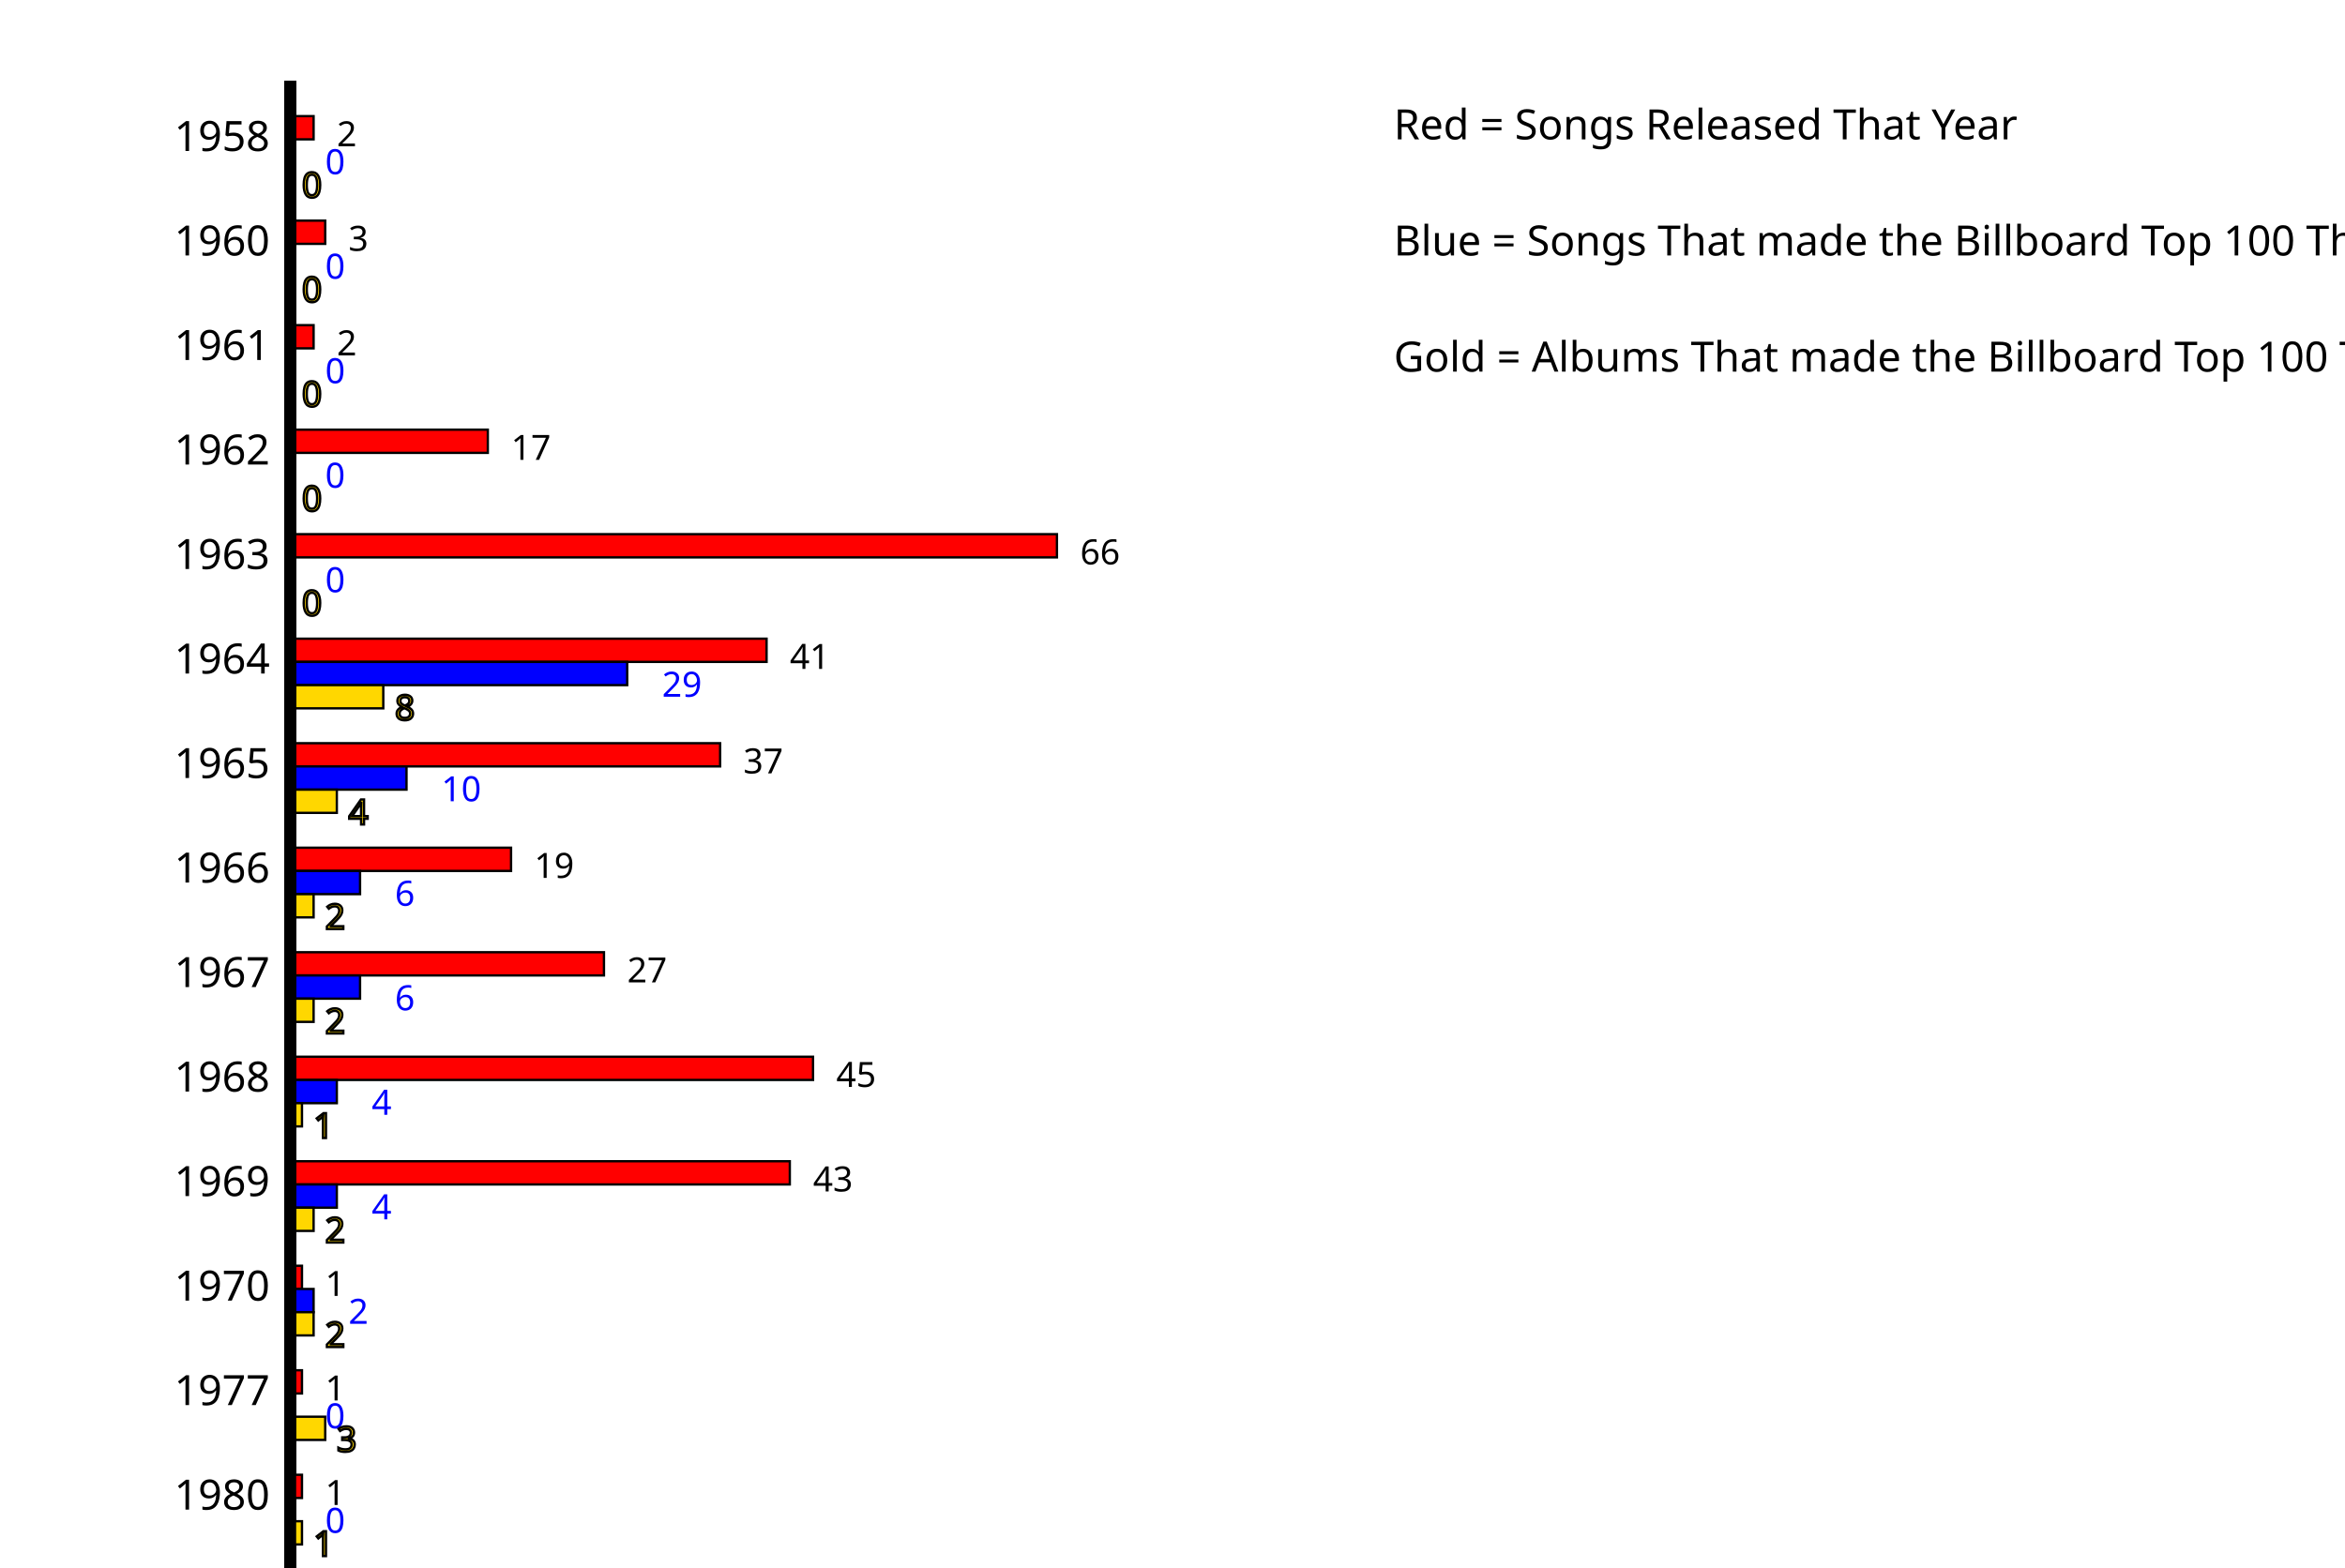
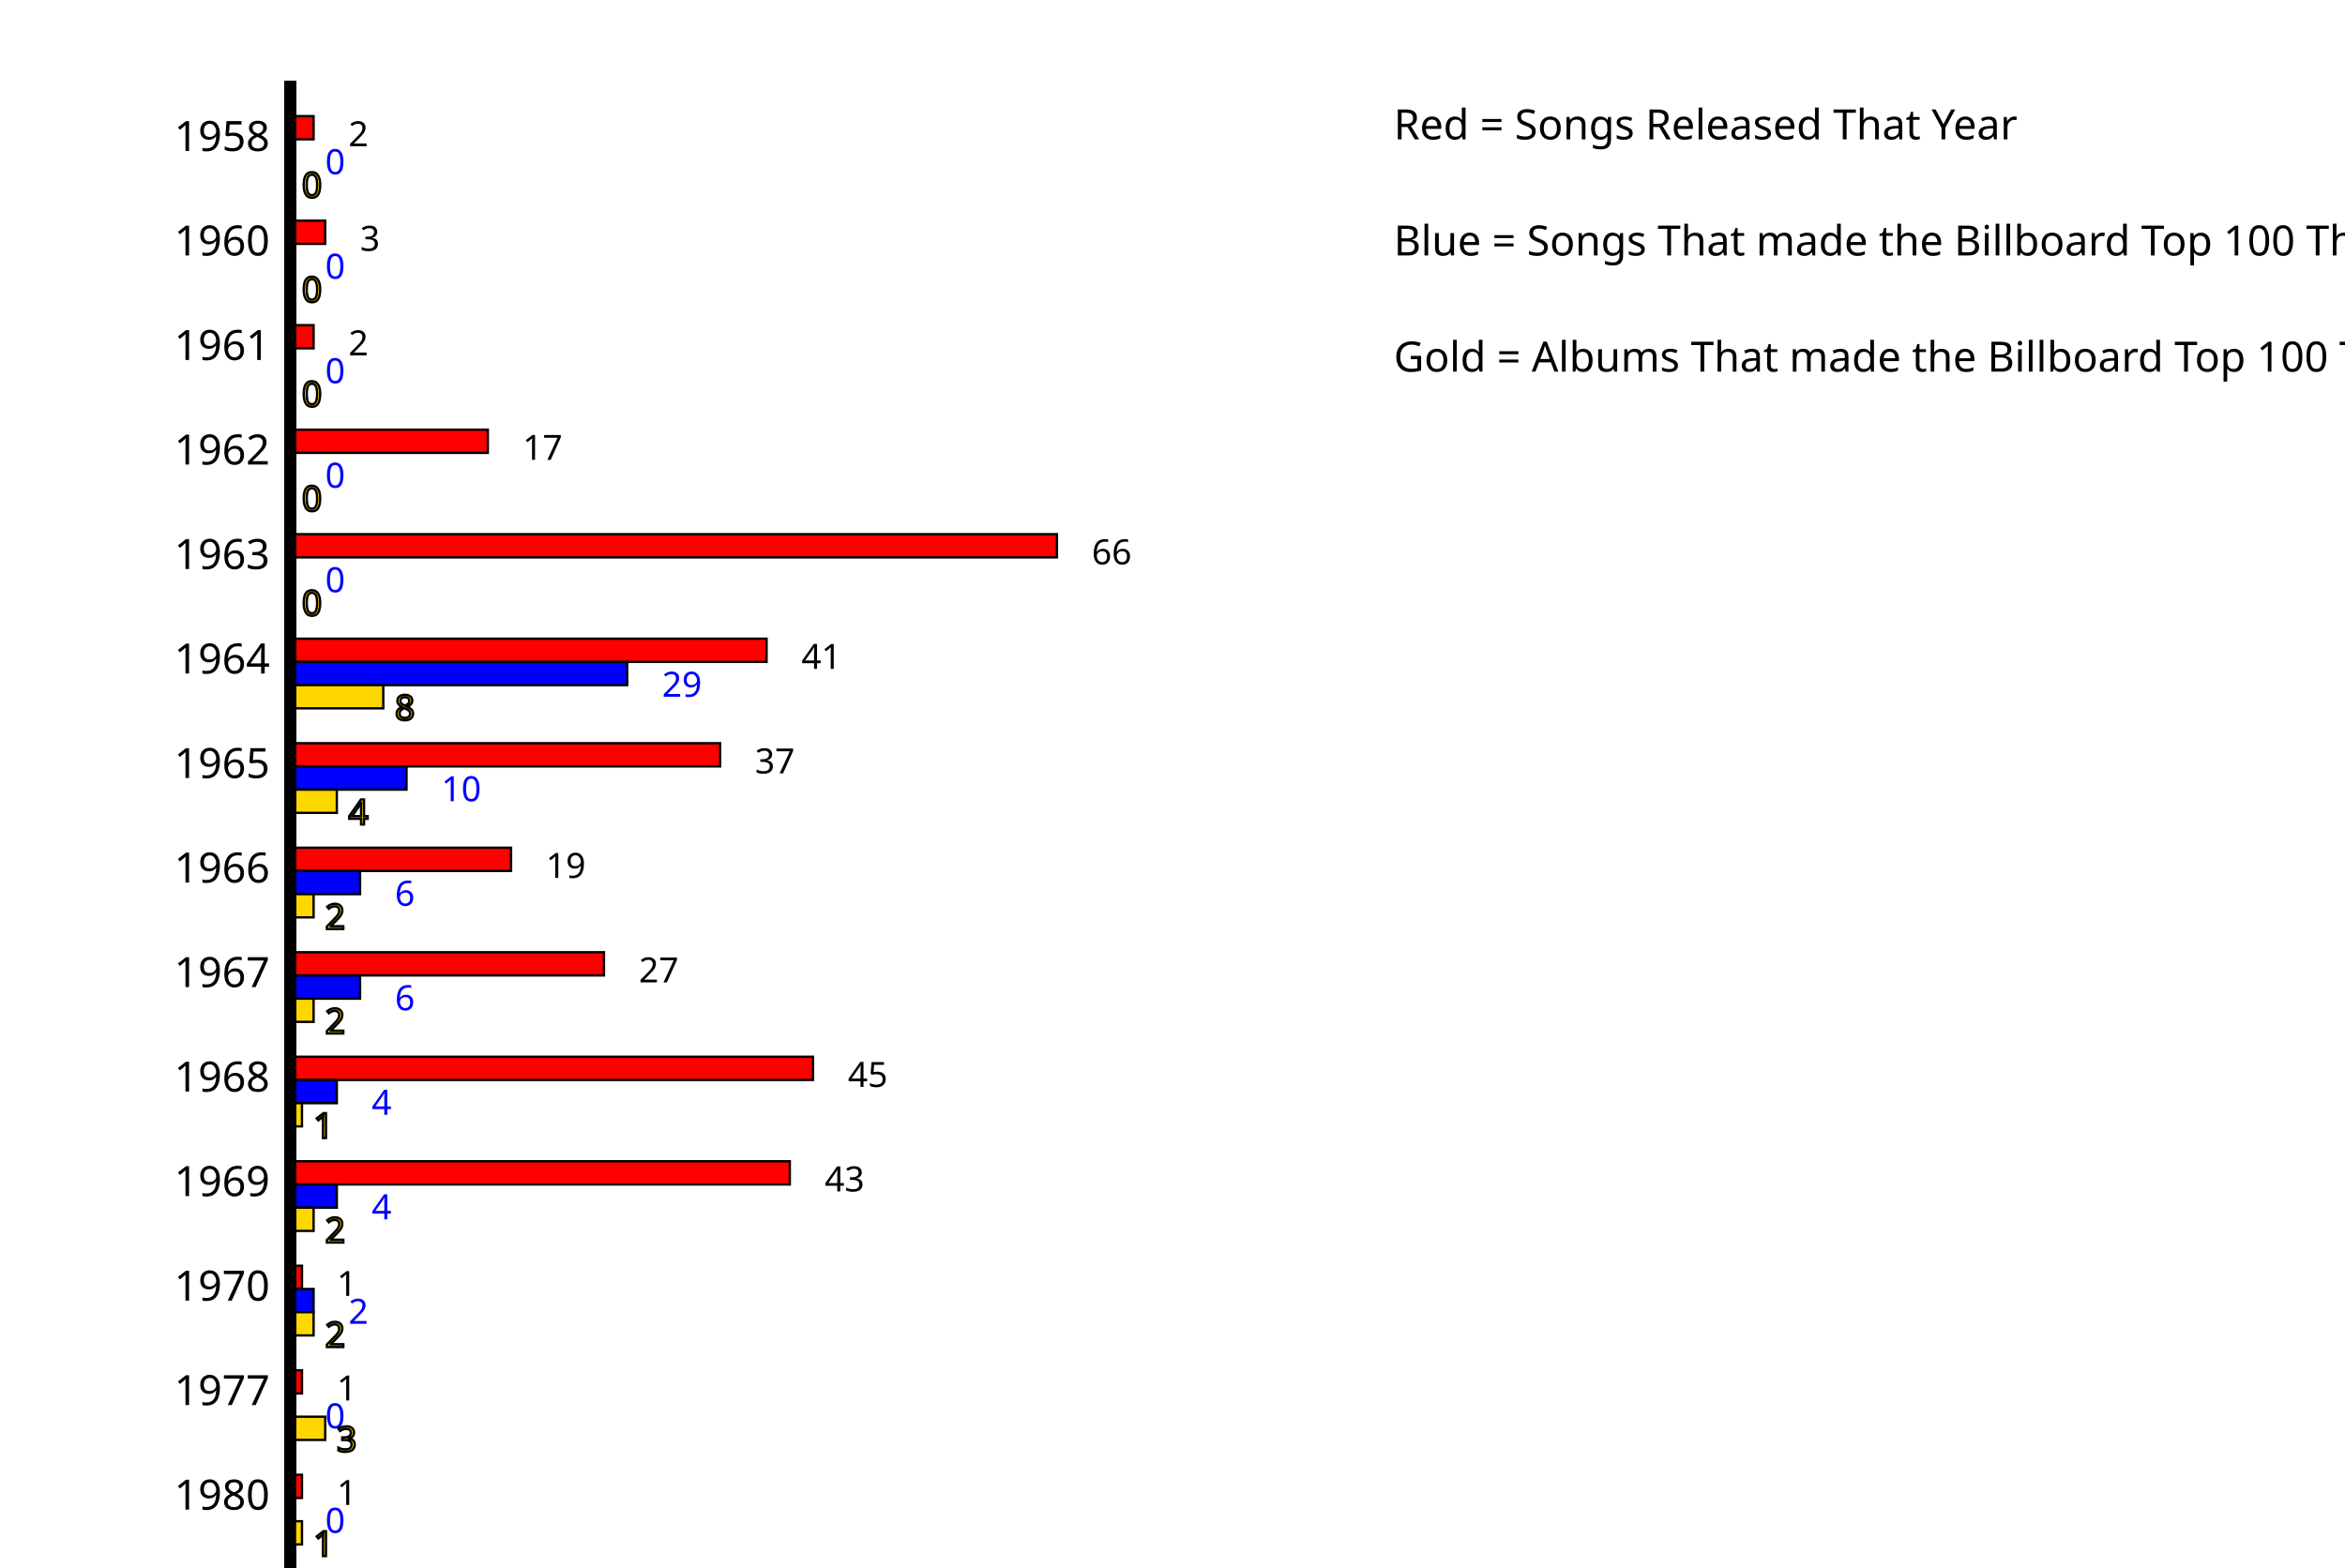
<svg xmlns="http://www.w3.org/2000/svg" width="100%" height="100%">
  <g alignment-baseline="baseline" transform="translate (50, 10)">
    <g alignment-baseline="baseline">
      <g>
        <text x="550" y="50" font-family="impact" font-size="18px" fill="black"> Red = Songs Released That Year</text>
        <text x="550" y="100" font-family="impact" font-size="18px" fill="black"> Blue = Songs That made the Billboard Top 100 That Year</text>
        <text x="550" y="150" font-family="impact" font-size="18px" fill="black"> Gold = Albums That made the Billboard Top 100 That Year</text>
      </g>
      <g>
        <rect x="75" y="40" height="10" width="10" stroke="black" stroke-width="1" fill="red" />
        <text x="25" y="55" font-family="impact" font-size="18px" fill="black">1958</text>
-         <text x="95" y="53" font-family="impact" font-size="15px" fill="black">2</text>
+         <text x="100" y="53" font-family="impact" font-size="15px" fill="black">2</text>
        <text x="90" y="65" font-family="impact" font-size="15px" fill="blue">0</text>
        <rect x="75" y="50" height="10" width="0" stroke="black" stroke-width="1" fill="blue" />
        <text x="80" y="75" font-family="impact" font-size="15px" stroke="black" stroke-width="1" fill="gold">0</text>
        <rect x="75" y="60" height="10" width="0" stroke="black" stroke-width="1" fill="gold" />
        <line x1="75" y1="25" x2="75" y2="700" stroke="black" stroke-width="5" />
      </g>
      <g>
        <rect x="75" y="85" height="10" width="15" stroke="black" stroke-width="1" fill="red" />
        <text x="25" y="100" font-family="impact" font-size="18px" fill="black">1960</text>
-         <text x="100" y="98" font-family="impact" font-size="15px" fill="black">3</text>
+         <text x="105" y="98" font-family="impact" font-size="15px" fill="black">3</text>
        <text x="90" y="110" font-family="impact" font-size="15px" fill="blue">0</text>
        <rect x="75" y="95" height="10" width="0" stroke="black" stroke-width="1" fill="blue" />
        <text x="80" y="120" font-family="impact" font-size="15px" stroke="black" stroke-width="1" fill="gold">0</text>
        <rect x="75" y="105" height="10" width="0" stroke="black" stroke-width="1" fill="gold" />
        <line x1="75" y1="25" x2="75" y2="700" stroke="black" stroke-width="5" />
      </g>
      <g>
        <rect x="75" y="130" height="10" width="10" stroke="black" stroke-width="1" fill="red" />
        <text x="25" y="145" font-family="impact" font-size="18px" fill="black">1961</text>
-         <text x="95" y="143" font-family="impact" font-size="15px" fill="black">2</text>
+         <text x="100" y="143" font-family="impact" font-size="15px" fill="black">2</text>
        <text x="90" y="155" font-family="impact" font-size="15px" fill="blue">0</text>
        <rect x="75" y="140" height="10" width="0" stroke="black" stroke-width="1" fill="blue" />
        <text x="80" y="165" font-family="impact" font-size="15px" stroke="black" stroke-width="1" fill="gold">0</text>
        <rect x="75" y="150" height="10" width="0" stroke="black" stroke-width="1" fill="gold" />
        <line x1="75" y1="25" x2="75" y2="700" stroke="black" stroke-width="5" />
      </g>
      <g>
        <rect x="75" y="175" height="10" width="85" stroke="black" stroke-width="1" fill="red" />
        <text x="25" y="190" font-family="impact" font-size="18px" fill="black">1962</text>
-         <text x="170" y="188" font-family="impact" font-size="15px" fill="black">17</text>
+         <text x="175" y="188" font-family="impact" font-size="15px" fill="black">17</text>
        <text x="90" y="200" font-family="impact" font-size="15px" fill="blue">0</text>
        <rect x="75" y="185" height="10" width="0" stroke="black" stroke-width="1" fill="blue" />
        <text x="80" y="210" font-family="impact" font-size="15px" stroke="black" stroke-width="1" fill="gold">0</text>
        <rect x="75" y="195" height="10" width="0" stroke="black" stroke-width="1" fill="gold" />
        <line x1="75" y1="25" x2="75" y2="700" stroke="black" stroke-width="5" />
      </g>
      <g>
        <rect x="75" y="220" height="10" width="330" stroke="black" stroke-width="1" fill="red" />
        <text x="25" y="235" font-family="impact" font-size="18px" fill="black">1963</text>
-         <text x="415" y="233" font-family="impact" font-size="15px" fill="black">66</text>
+         <text x="420" y="233" font-family="impact" font-size="15px" fill="black">66</text>
        <text x="90" y="245" font-family="impact" font-size="15px" fill="blue">0</text>
        <rect x="75" y="230" height="10" width="0" stroke="black" stroke-width="1" fill="blue" />
        <text x="80" y="255" font-family="impact" font-size="15px" stroke="black" stroke-width="1" fill="gold">0</text>
        <rect x="75" y="240" height="10" width="0" stroke="black" stroke-width="1" fill="gold" />
        <line x1="75" y1="25" x2="75" y2="700" stroke="black" stroke-width="5" />
      </g>
      <g>
        <rect x="75" y="265" height="10" width="205" stroke="black" stroke-width="1" fill="red" />
        <text x="25" y="280" font-family="impact" font-size="18px" fill="black">1964</text>
-         <text x="290" y="278" font-family="impact" font-size="15px" fill="black">41</text>
+         <text x="295" y="278" font-family="impact" font-size="15px" fill="black">41</text>
        <text x="235" y="290" font-family="impact" font-size="15px" fill="blue">29</text>
        <rect x="75" y="275" height="10" width="145" stroke="black" stroke-width="1" fill="blue" />
        <text x="120" y="300" font-family="impact" font-size="15px" stroke="black" stroke-width="1" fill="gold">8</text>
        <rect x="75" y="285" height="10" width="40" stroke="black" stroke-width="1" fill="gold" />
        <line x1="75" y1="25" x2="75" y2="700" stroke="black" stroke-width="5" />
      </g>
      <g>
        <rect x="75" y="310" height="10" width="185" stroke="black" stroke-width="1" fill="red" />
        <text x="25" y="325" font-family="impact" font-size="18px" fill="black">1965</text>
-         <text x="270" y="323" font-family="impact" font-size="15px" fill="black">37</text>
+         <text x="275" y="323" font-family="impact" font-size="15px" fill="black">37</text>
        <text x="140" y="335" font-family="impact" font-size="15px" fill="blue">10</text>
        <rect x="75" y="320" height="10" width="50" stroke="black" stroke-width="1" fill="blue" />
        <text x="100" y="345" font-family="impact" font-size="15px" stroke="black" stroke-width="1" fill="gold">4</text>
        <rect x="75" y="330" height="10" width="20" stroke="black" stroke-width="1" fill="gold" />
        <line x1="75" y1="25" x2="75" y2="700" stroke="black" stroke-width="5" />
      </g>
      <g>
        <rect x="75" y="355" height="10" width="95" stroke="black" stroke-width="1" fill="red" />
        <text x="25" y="370" font-family="impact" font-size="18px" fill="black">1966</text>
-         <text x="180" y="368" font-family="impact" font-size="15px" fill="black">19</text>
+         <text x="185" y="368" font-family="impact" font-size="15px" fill="black">19</text>
        <text x="120" y="380" font-family="impact" font-size="15px" fill="blue">6</text>
        <rect x="75" y="365" height="10" width="30" stroke="black" stroke-width="1" fill="blue" />
        <text x="90" y="390" font-family="impact" font-size="15px" stroke="black" stroke-width="1" fill="gold">2</text>
        <rect x="75" y="375" height="10" width="10" stroke="black" stroke-width="1" fill="gold" />
        <line x1="75" y1="25" x2="75" y2="700" stroke="black" stroke-width="5" />
      </g>
      <g>
        <rect x="75" y="400" height="10" width="135" stroke="black" stroke-width="1" fill="red" />
        <text x="25" y="415" font-family="impact" font-size="18px" fill="black">1967</text>
-         <text x="220" y="413" font-family="impact" font-size="15px" fill="black">27</text>
+         <text x="225" y="413" font-family="impact" font-size="15px" fill="black">27</text>
        <text x="120" y="425" font-family="impact" font-size="15px" fill="blue">6</text>
        <rect x="75" y="410" height="10" width="30" stroke="black" stroke-width="1" fill="blue" />
        <text x="90" y="435" font-family="impact" font-size="15px" stroke="black" stroke-width="1" fill="gold">2</text>
        <rect x="75" y="420" height="10" width="10" stroke="black" stroke-width="1" fill="gold" />
        <line x1="75" y1="25" x2="75" y2="700" stroke="black" stroke-width="5" />
      </g>
      <g>
        <rect x="75" y="445" height="10" width="225" stroke="black" stroke-width="1" fill="red" />
        <text x="25" y="460" font-family="impact" font-size="18px" fill="black">1968</text>
-         <text x="310" y="458" font-family="impact" font-size="15px" fill="black">45</text>
+         <text x="315" y="458" font-family="impact" font-size="15px" fill="black">45</text>
        <text x="110" y="470" font-family="impact" font-size="15px" fill="blue">4</text>
        <rect x="75" y="455" height="10" width="20" stroke="black" stroke-width="1" fill="blue" />
        <text x="85" y="480" font-family="impact" font-size="15px" stroke="black" stroke-width="1" fill="gold">1</text>
        <rect x="75" y="465" height="10" width="5" stroke="black" stroke-width="1" fill="gold" />
        <line x1="75" y1="25" x2="75" y2="700" stroke="black" stroke-width="5" />
      </g>
      <g>
        <rect x="75" y="490" height="10" width="215" stroke="black" stroke-width="1" fill="red" />
        <text x="25" y="505" font-family="impact" font-size="18px" fill="black">1969</text>
-         <text x="300" y="503" font-family="impact" font-size="15px" fill="black">43</text>
+         <text x="305" y="503" font-family="impact" font-size="15px" fill="black">43</text>
        <text x="110" y="515" font-family="impact" font-size="15px" fill="blue">4</text>
        <rect x="75" y="500" height="10" width="20" stroke="black" stroke-width="1" fill="blue" />
        <text x="90" y="525" font-family="impact" font-size="15px" stroke="black" stroke-width="1" fill="gold">2</text>
        <rect x="75" y="510" height="10" width="10" stroke="black" stroke-width="1" fill="gold" />
        <line x1="75" y1="25" x2="75" y2="700" stroke="black" stroke-width="5" />
      </g>
      <g>
        <rect x="75" y="535" height="10" width="5" stroke="black" stroke-width="1" fill="red" />
        <text x="25" y="550" font-family="impact" font-size="18px" fill="black">1970</text>
-         <text x="90" y="548" font-family="impact" font-size="15px" fill="black">1</text>
+         <text x="95" y="548" font-family="impact" font-size="15px" fill="black">1</text>
        <text x="100" y="560" font-family="impact" font-size="15px" fill="blue">2</text>
        <rect x="75" y="545" height="10" width="10" stroke="black" stroke-width="1" fill="blue" />
        <text x="90" y="570" font-family="impact" font-size="15px" stroke="black" stroke-width="1" fill="gold">2</text>
        <rect x="75" y="555" height="10" width="10" stroke="black" stroke-width="1" fill="gold" />
        <line x1="75" y1="25" x2="75" y2="700" stroke="black" stroke-width="5" />
      </g>
      <g>
        <rect x="75" y="580" height="10" width="5" stroke="black" stroke-width="1" fill="red" />
        <text x="25" y="595" font-family="impact" font-size="18px" fill="black">1977</text>
-         <text x="90" y="593" font-family="impact" font-size="15px" fill="black">1</text>
+         <text x="95" y="593" font-family="impact" font-size="15px" fill="black">1</text>
        <text x="90" y="605" font-family="impact" font-size="15px" fill="blue">0</text>
        <rect x="75" y="590" height="10" width="0" stroke="black" stroke-width="1" fill="blue" />
        <text x="95" y="615" font-family="impact" font-size="15px" stroke="black" stroke-width="1" fill="gold">3</text>
        <rect x="75" y="600" height="10" width="15" stroke="black" stroke-width="1" fill="gold" />
        <line x1="75" y1="25" x2="75" y2="700" stroke="black" stroke-width="5" />
      </g>
      <g>
        <rect x="75" y="625" height="10" width="5" stroke="black" stroke-width="1" fill="red" />
        <text x="25" y="640" font-family="impact" font-size="18px" fill="black">1980</text>
-         <text x="90" y="638" font-family="impact" font-size="15px" fill="black">1</text>
+         <text x="95" y="638" font-family="impact" font-size="15px" fill="black">1</text>
        <text x="90" y="650" font-family="impact" font-size="15px" fill="blue">0</text>
        <rect x="75" y="635" height="10" width="0" stroke="black" stroke-width="1" fill="blue" />
        <text x="85" y="660" font-family="impact" font-size="15px" stroke="black" stroke-width="1" fill="gold">1</text>
        <rect x="75" y="645" height="10" width="5" stroke="black" stroke-width="1" fill="gold" />
        <line x1="75" y1="25" x2="75" y2="700" stroke="black" stroke-width="5" />
      </g>
    </g>
  </g>
</svg>
